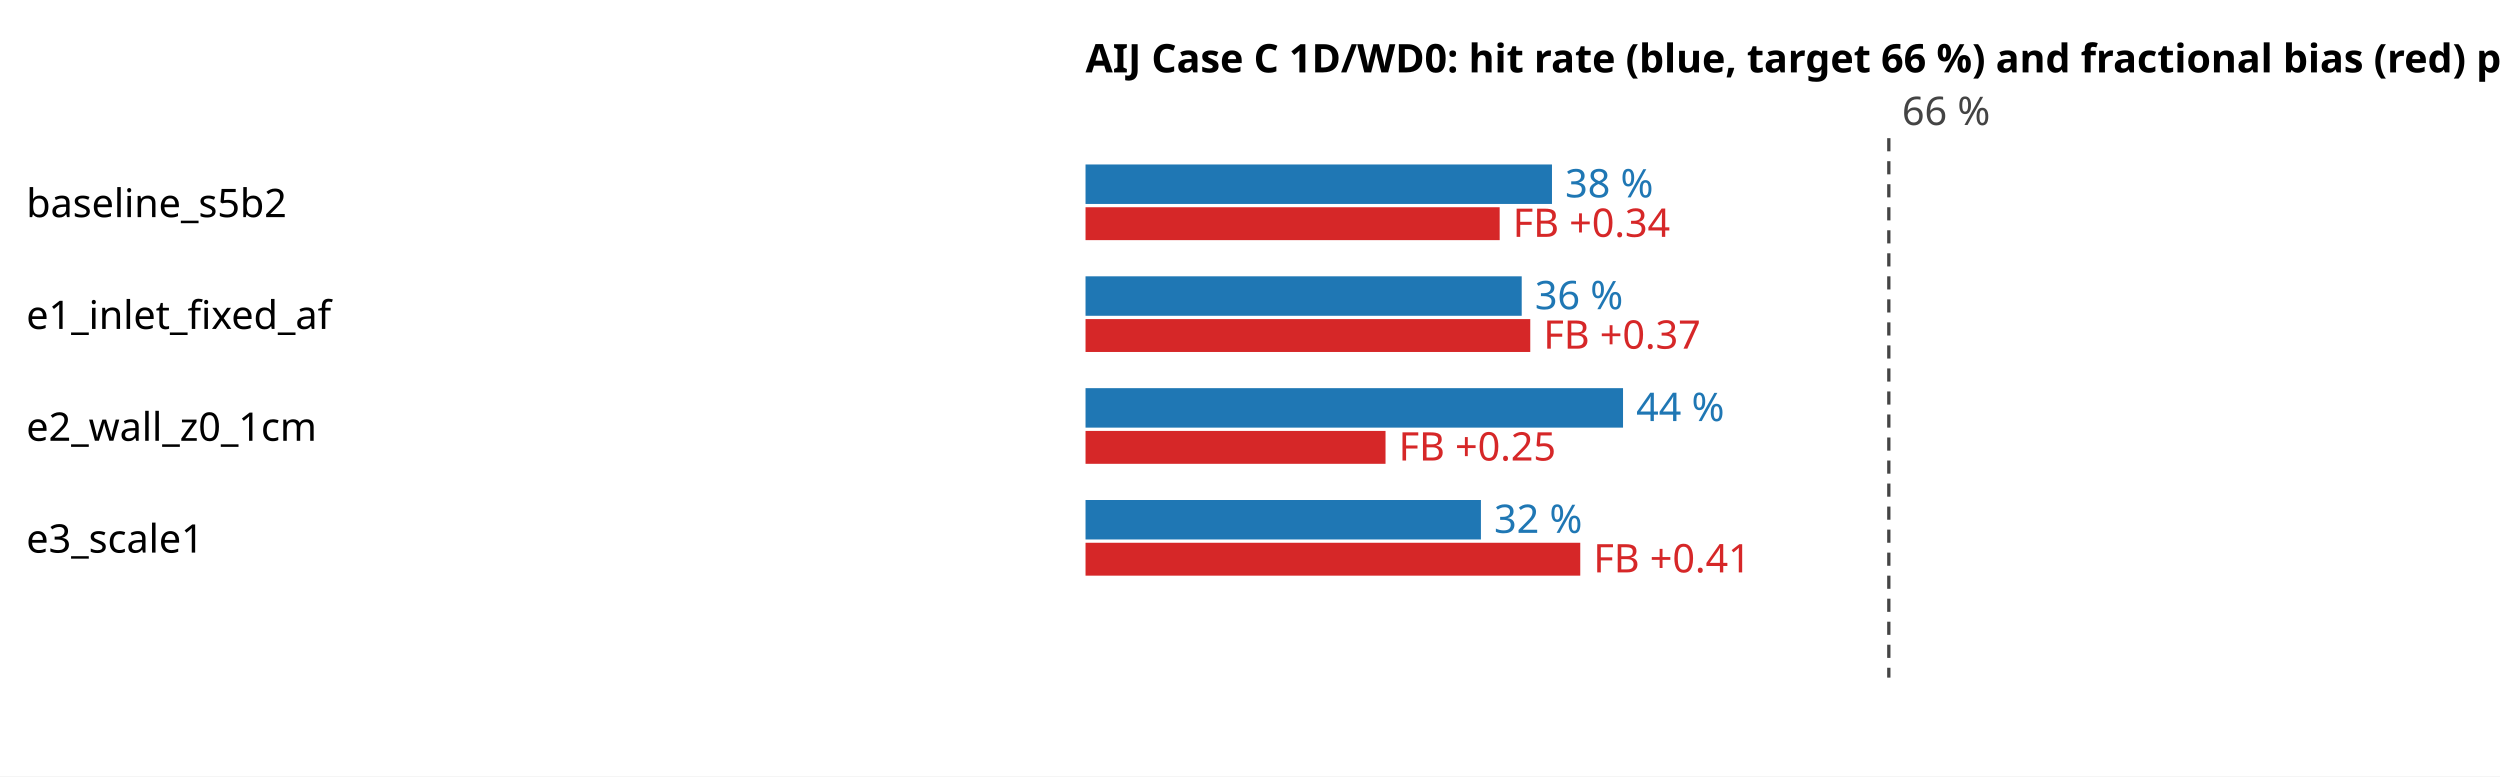
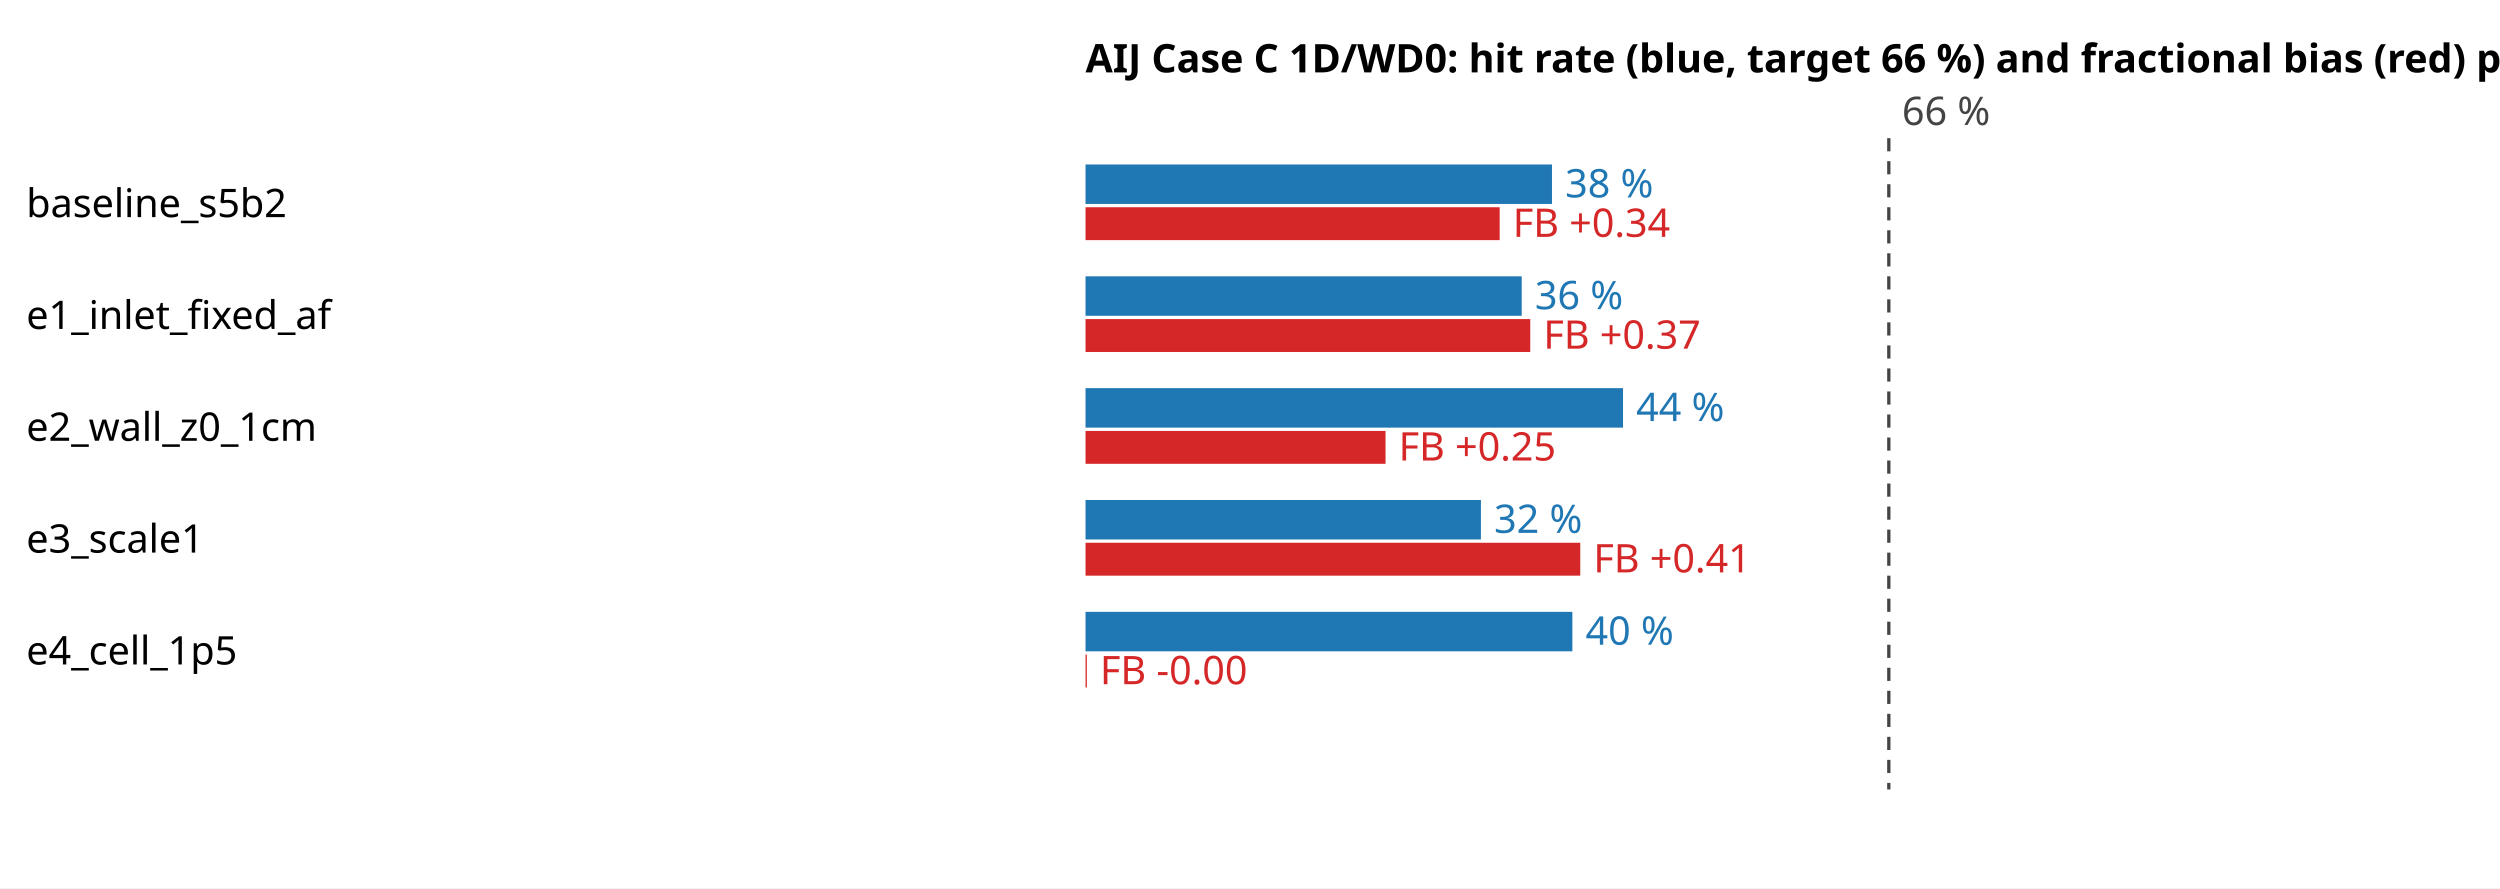
- <svg xmlns="http://www.w3.org/2000/svg" width="760" height="236" font-family="sans-serif" font-size="12">
-   <rect width="760" height="236" fill="white" />
+ <svg xmlns="http://www.w3.org/2000/svg" width="760" height="270" font-family="sans-serif" font-size="12">
+   <rect width="760" height="270" fill="white" />
  <text x="330" y="22" font-weight="bold">AIJ Case C 1D/WD0: hit rate (blue, target 66 %) and fractional bias (red) per one-factor run</text>
-   <line x1="574.2" y1="42" x2="574.2" y2="206" stroke="#444" stroke-dasharray="4 3" />
+   <line x1="574.2" y1="42" x2="574.2" y2="240" stroke="#444" stroke-dasharray="4 3" />
  <text x="578.2" y="38" fill="#444">66 %</text>
  <text x="8" y="66">baseline_s5b2</text>
  <rect x="330" y="50" width="141.8" height="12" fill="#1f77b4" />
  <text x="475.8" y="60" fill="#1f77b4">38 %</text>
  <rect x="330" y="63" width="125.9" height="10" fill="#d62728" />
  <text x="459.9" y="72" fill="#d62728">FB +0.34</text>
  <text x="8" y="100">e1_inlet_fixed_af</text>
  <rect x="330" y="84" width="132.6" height="12" fill="#1f77b4" />
  <text x="466.6" y="94" fill="#1f77b4">36 %</text>
  <rect x="330" y="97" width="135.2" height="10" fill="#d62728" />
  <text x="469.2" y="106" fill="#d62728">FB +0.37</text>
  <text x="8" y="134">e2_wall_z0_1cm</text>
  <rect x="330" y="118" width="163.4" height="12" fill="#1f77b4" />
  <text x="497.4" y="128" fill="#1f77b4">44 %</text>
  <rect x="330" y="131" width="91.2" height="10" fill="#d62728" />
  <text x="425.2" y="140" fill="#d62728">FB +0.25</text>
  <text x="8" y="168">e3_scale1</text>
  <rect x="330" y="152" width="120.2" height="12" fill="#1f77b4" />
  <text x="454.2" y="162" fill="#1f77b4">32 %</text>
  <rect x="330" y="165" width="150.4" height="10" fill="#d62728" />
  <text x="484.4" y="174" fill="#d62728">FB +0.41</text>
+   <text x="8" y="202">e4_cell_1p5</text>
+   <rect x="330" y="186" width="148.0" height="12" fill="#1f77b4" />
+   <text x="482.0" y="196" fill="#1f77b4">40 %</text>
+   <rect x="330" y="199" width="0.4" height="10" fill="#d62728" />
+   <text x="334.4" y="208" fill="#d62728">FB -0.00</text>
</svg>
